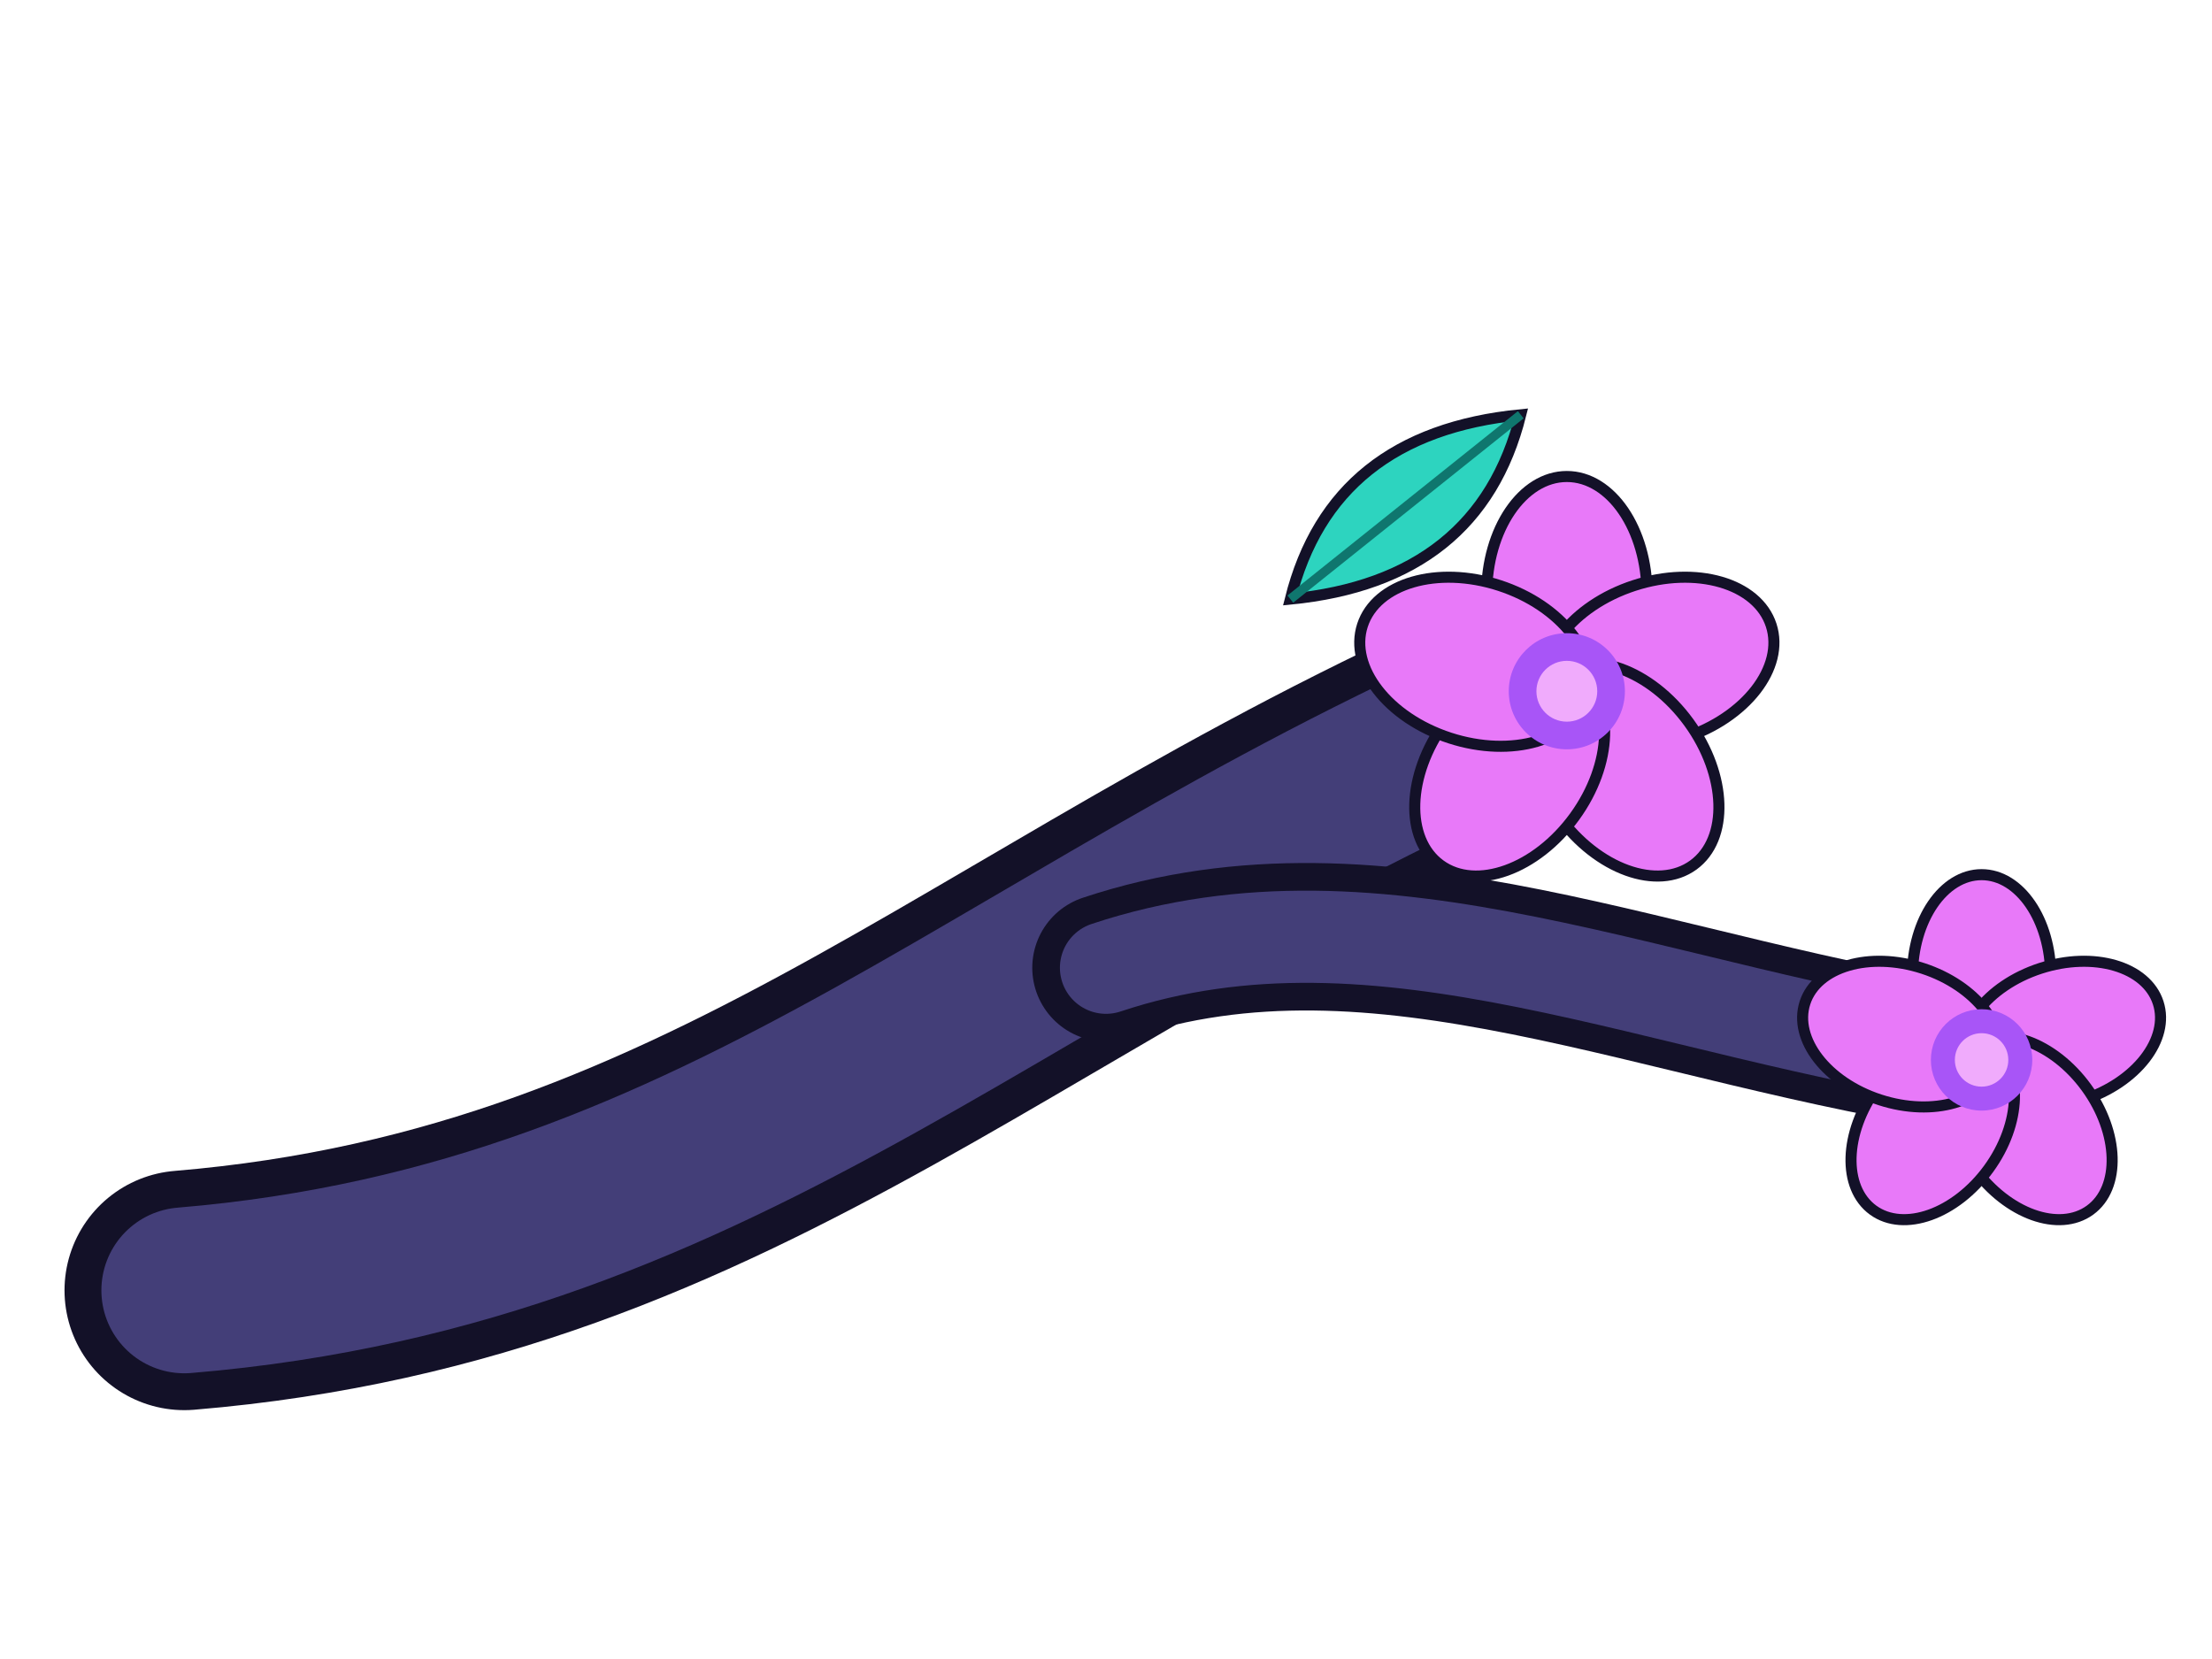
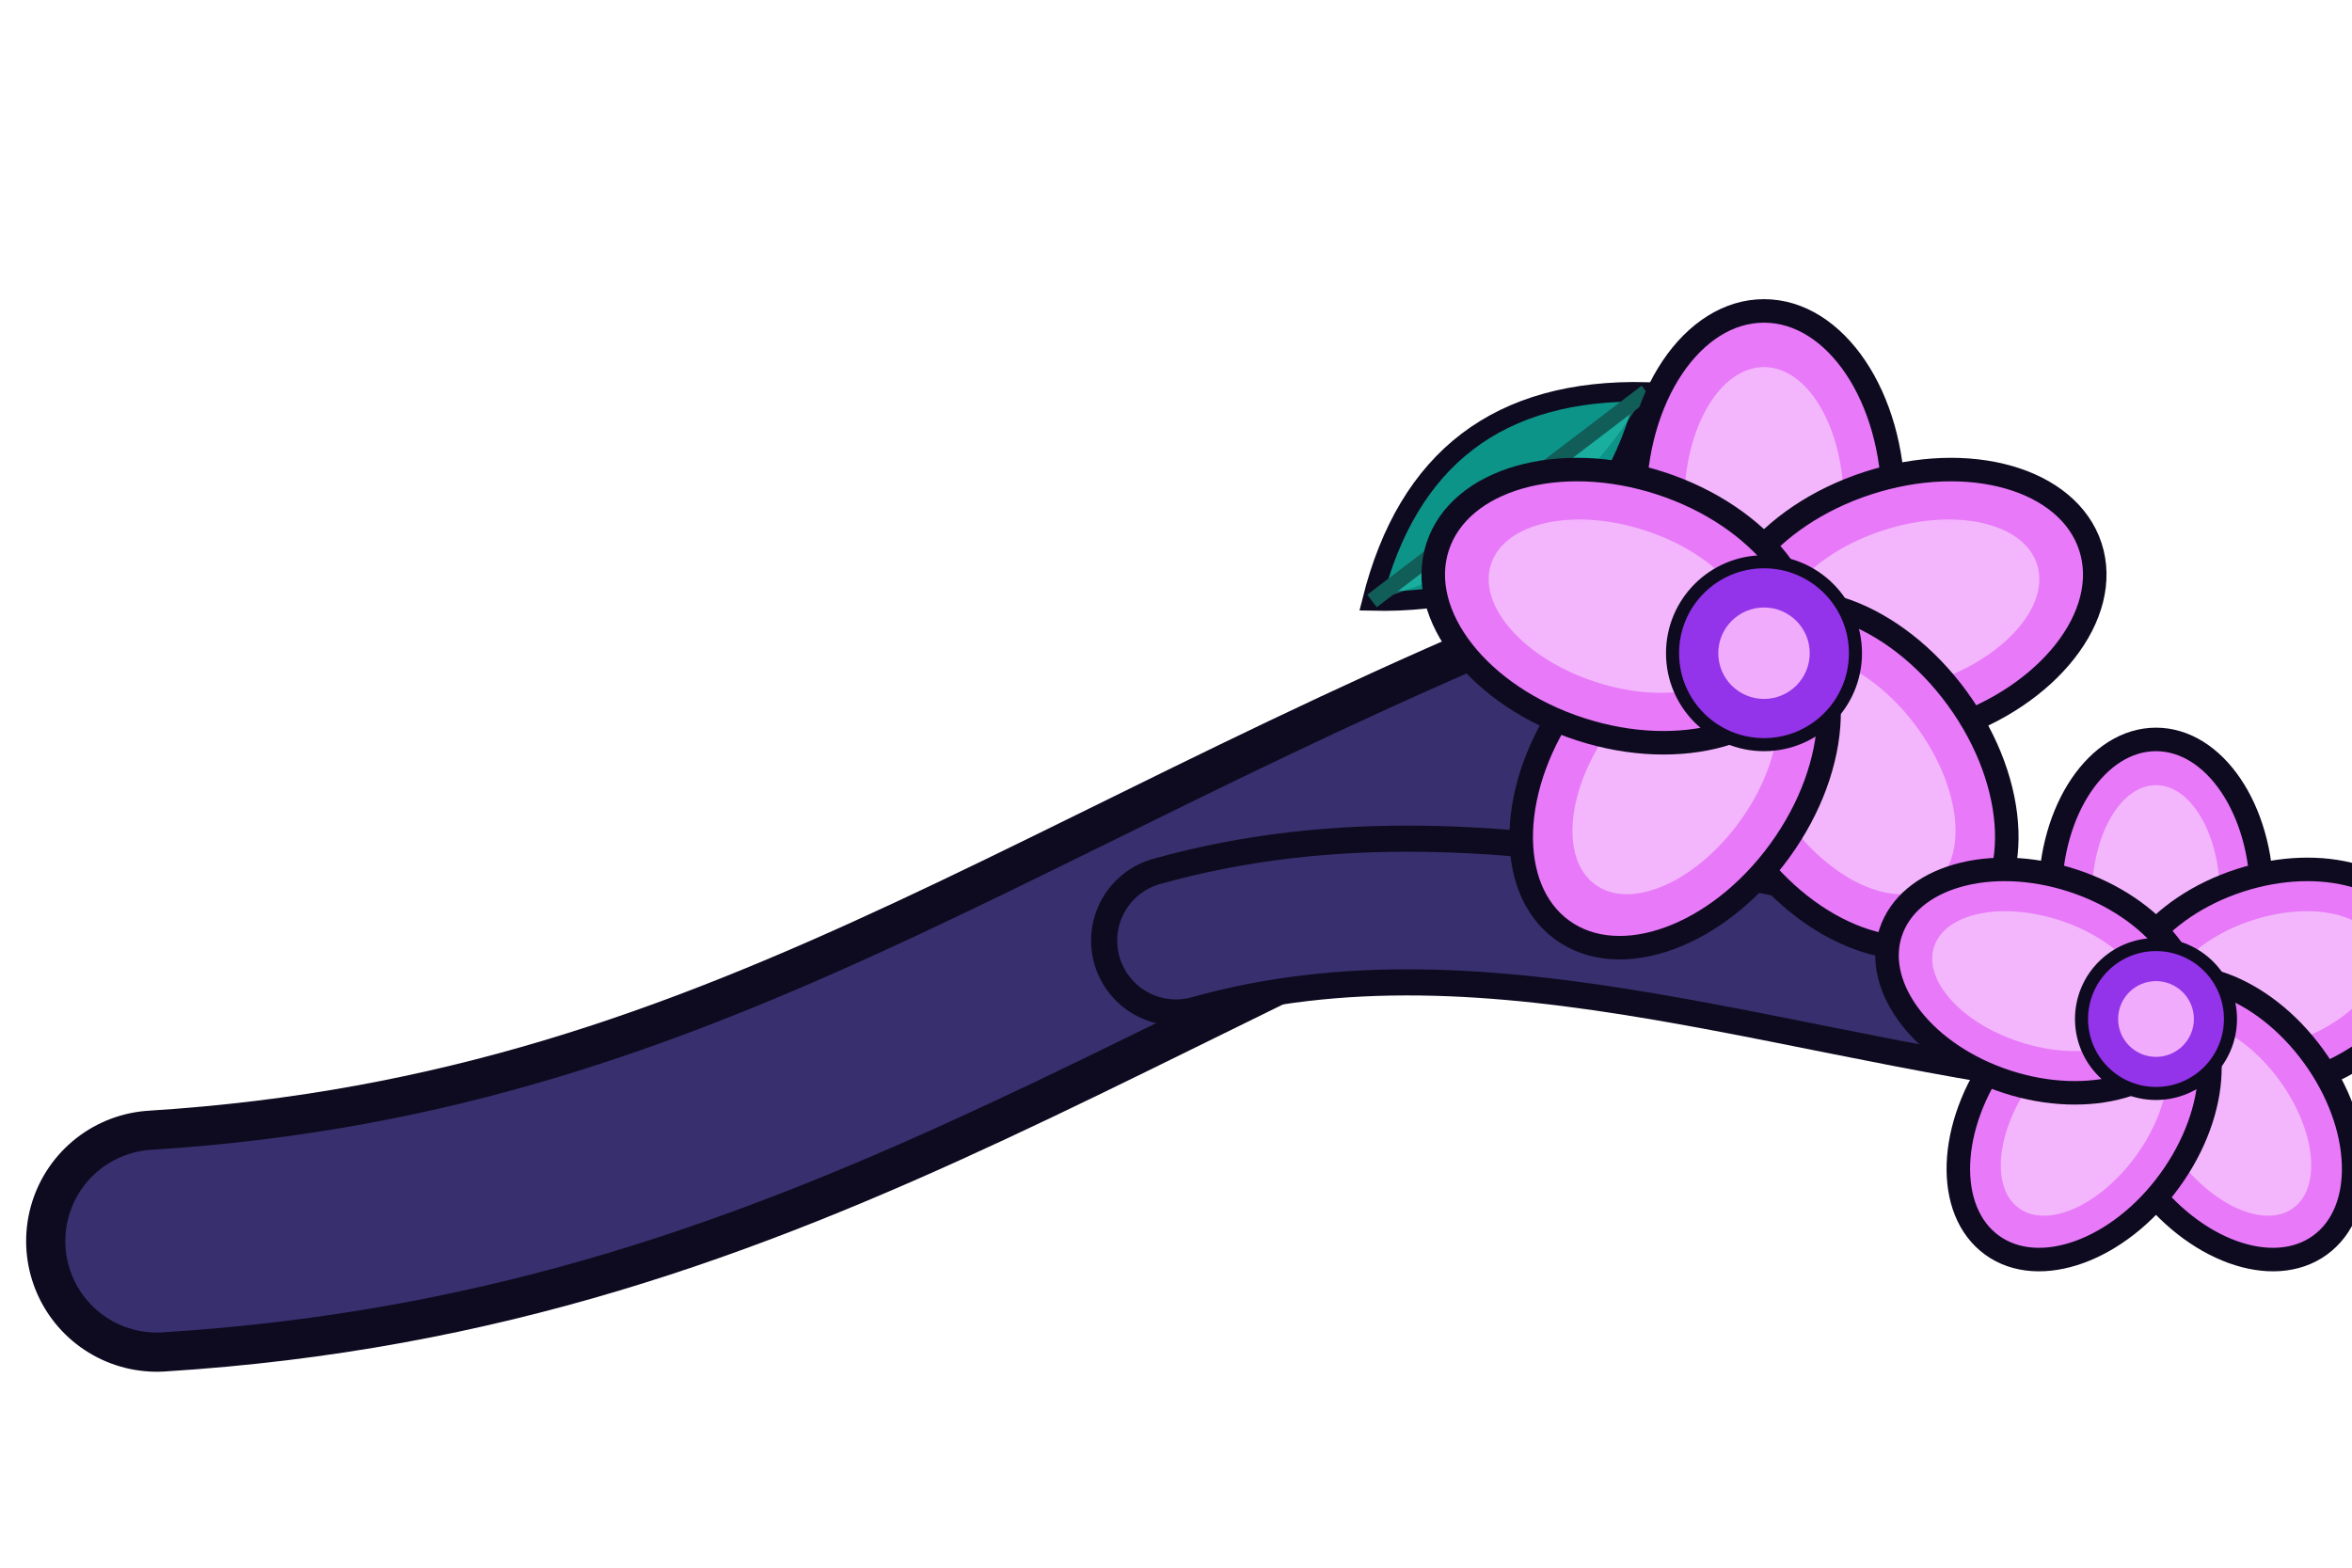
- <svg xmlns="http://www.w3.org/2000/svg" width="240" height="180" viewBox="0 0 240 180">
-   <path d="M20 140 C80 135 110 100 170 75" stroke="#131128" stroke-width="26" fill="none" stroke-linecap="round" />
-   <path d="M20 140 C80 135 110 100 170 75" stroke="#433E78" stroke-width="18" fill="none" stroke-linecap="round" />
-   <path d="M120 105 C150 95 180 110 215 115" stroke="#131128" stroke-width="16" fill="none" stroke-linecap="round" />
-   <path d="M120 105 C150 95 180 110 215 115" stroke="#433E78" stroke-width="10" fill="none" stroke-linecap="round" />
-   <path d="M140 65 Q144.5 47 165 45 Q160.5 63 140 65 Z" fill="#2DD4BF" stroke="#131128" stroke-width="1.2" />
-   <line x1="140" y1="65" x2="165" y2="45" stroke="#0F766E" stroke-width="1" />
-   <ellipse cx="170.0" cy="64.5" rx="8.7" ry="12.8" fill="#E879F9" stroke="#131128" stroke-width="1.2" transform="rotate(0 170.0 64.5)" />
-   <ellipse cx="180.0" cy="71.8" rx="8.7" ry="12.8" fill="#E879F9" stroke="#131128" stroke-width="1.2" transform="rotate(72 180.0 71.8)" />
-   <ellipse cx="176.2" cy="83.5" rx="8.7" ry="12.8" fill="#E879F9" stroke="#131128" stroke-width="1.2" transform="rotate(144 176.2 83.5)" />
-   <ellipse cx="163.8" cy="83.5" rx="8.7" ry="12.8" fill="#E879F9" stroke="#131128" stroke-width="1.2" transform="rotate(216 163.8 83.5)" />
-   <ellipse cx="160.0" cy="71.8" rx="8.7" ry="12.8" fill="#E879F9" stroke="#131128" stroke-width="1.2" transform="rotate(288 160.0 71.8)" />
-   <circle cx="170" cy="75" r="6.3" fill="#A855F7" />
-   <circle cx="170" cy="75" r="3.3" fill="#F0ABFC" />
-   <ellipse cx="215.0" cy="105.9" rx="7.5" ry="11.0" fill="#E879F9" stroke="#131128" stroke-width="1.2" transform="rotate(0 215.0 105.9)" />
-   <ellipse cx="223.7" cy="112.2" rx="7.5" ry="11.0" fill="#E879F9" stroke="#131128" stroke-width="1.2" transform="rotate(72 223.7 112.2)" />
-   <ellipse cx="220.3" cy="122.4" rx="7.5" ry="11.0" fill="#E879F9" stroke="#131128" stroke-width="1.2" transform="rotate(144 220.3 122.4)" />
-   <ellipse cx="209.7" cy="122.4" rx="7.5" ry="11.0" fill="#E879F9" stroke="#131128" stroke-width="1.2" transform="rotate(216 209.7 122.4)" />
-   <ellipse cx="206.3" cy="112.2" rx="7.5" ry="11.0" fill="#E879F9" stroke="#131128" stroke-width="1.2" transform="rotate(288 206.3 112.2)" />
-   <circle cx="215" cy="115" r="5.5" fill="#A855F7" />
-   <circle cx="215" cy="115" r="2.9" fill="#F0ABFC" />
+ <svg xmlns="http://www.w3.org/2000/svg" width="180" height="120" viewBox="0 0 180 120">
+   <path d="M12 95 C60 92 85 68 135 50" stroke="#0E0B20" stroke-width="20" fill="none" stroke-linecap="round" />
+   <path d="M12 95 C60 92 85 68 135 50" stroke="#38306E" stroke-width="14" fill="none" stroke-linecap="round" />
+   <path d="M90 72 C115 65 140 76 165 78" stroke="#0E0B20" stroke-width="13" fill="none" stroke-linecap="round" />
+   <path d="M90 72 C115 65 140 76 165 78" stroke="#38306E" stroke-width="9" fill="none" stroke-linecap="round" />
+   <path d="M105 46 Q121.9 46.4 126 30 Q109.1 29.6 105 46 Z" fill="#0D9488" stroke="#0E0B20" stroke-width="1.5" />
+   <path d="M105 46 Q118.7 42.2 126 30 Z" fill="#2DD4BF" opacity=".4" />
+   <line x1="105" y1="46" x2="126" y2="30" stroke="#115E59" stroke-width="1.2" />
+   <ellipse cx="135.0" cy="38.5" rx="9.9" ry="14.7" fill="#E879F9" stroke="#0E0B20" stroke-width="1.8" transform="rotate(0 135.0 38.5)" />
+   <ellipse cx="135.0" cy="38.5" rx="6.1" ry="10.4" fill="#FDF4FF" opacity=".5" transform="rotate(0 135.0 38.5)" />
+   <ellipse cx="146.0" cy="46.4" rx="9.9" ry="14.7" fill="#E879F9" stroke="#0E0B20" stroke-width="1.8" transform="rotate(72 146.0 46.4)" />
+   <ellipse cx="146.0" cy="46.4" rx="6.1" ry="10.4" fill="#FDF4FF" opacity=".5" transform="rotate(72 146.0 46.4)" />
+   <ellipse cx="141.8" cy="59.3" rx="9.9" ry="14.7" fill="#E879F9" stroke="#0E0B20" stroke-width="1.8" transform="rotate(144 141.8 59.3)" />
+   <ellipse cx="141.8" cy="59.3" rx="6.1" ry="10.4" fill="#FDF4FF" opacity=".5" transform="rotate(144 141.8 59.3)" />
+   <ellipse cx="128.2" cy="59.3" rx="9.9" ry="14.7" fill="#E879F9" stroke="#0E0B20" stroke-width="1.8" transform="rotate(216 128.2 59.3)" />
+   <ellipse cx="128.2" cy="59.3" rx="6.1" ry="10.4" fill="#FDF4FF" opacity=".5" transform="rotate(216 128.2 59.3)" />
+   <ellipse cx="124.0" cy="46.4" rx="9.9" ry="14.7" fill="#E879F9" stroke="#0E0B20" stroke-width="1.8" transform="rotate(288 124.0 46.4)" />
+   <ellipse cx="124.0" cy="46.4" rx="6.1" ry="10.4" fill="#FDF4FF" opacity=".5" transform="rotate(288 124.0 46.4)" />
+   <circle cx="135" cy="50" r="7.0" fill="#9333EA" stroke="#0E0B20" stroke-width="1" />
+   <circle cx="135" cy="50" r="3.5" fill="#F0ABFC" />
+   <ellipse cx="165.0" cy="68.6" rx="8.1" ry="12.0" fill="#E879F9" stroke="#0E0B20" stroke-width="1.8" transform="rotate(0 165.0 68.6)" />
+   <ellipse cx="165.0" cy="68.6" rx="4.9" ry="8.5" fill="#FDF4FF" opacity=".5" transform="rotate(0 165.0 68.6)" />
+   <ellipse cx="173.9" cy="75.1" rx="8.1" ry="12.0" fill="#E879F9" stroke="#0E0B20" stroke-width="1.8" transform="rotate(72 173.9 75.1)" />
+   <ellipse cx="173.9" cy="75.1" rx="4.9" ry="8.5" fill="#FDF4FF" opacity=".5" transform="rotate(72 173.9 75.1)" />
+   <ellipse cx="170.5" cy="85.6" rx="8.1" ry="12.0" fill="#E879F9" stroke="#0E0B20" stroke-width="1.8" transform="rotate(144 170.5 85.6)" />
+   <ellipse cx="170.5" cy="85.6" rx="4.9" ry="8.5" fill="#FDF4FF" opacity=".5" transform="rotate(144 170.5 85.6)" />
+   <ellipse cx="159.5" cy="85.6" rx="8.1" ry="12.0" fill="#E879F9" stroke="#0E0B20" stroke-width="1.8" transform="rotate(216 159.5 85.6)" />
+   <ellipse cx="159.5" cy="85.6" rx="4.9" ry="8.5" fill="#FDF4FF" opacity=".5" transform="rotate(216 159.5 85.6)" />
+   <ellipse cx="156.1" cy="75.1" rx="8.1" ry="12.0" fill="#E879F9" stroke="#0E0B20" stroke-width="1.8" transform="rotate(288 156.1 75.1)" />
+   <ellipse cx="156.1" cy="75.1" rx="4.9" ry="8.5" fill="#FDF4FF" opacity=".5" transform="rotate(288 156.1 75.1)" />
+   <circle cx="165" cy="78" r="5.7" fill="#9333EA" stroke="#0E0B20" stroke-width="1" />
+   <circle cx="165" cy="78" r="2.9" fill="#F0ABFC" />
</svg>
